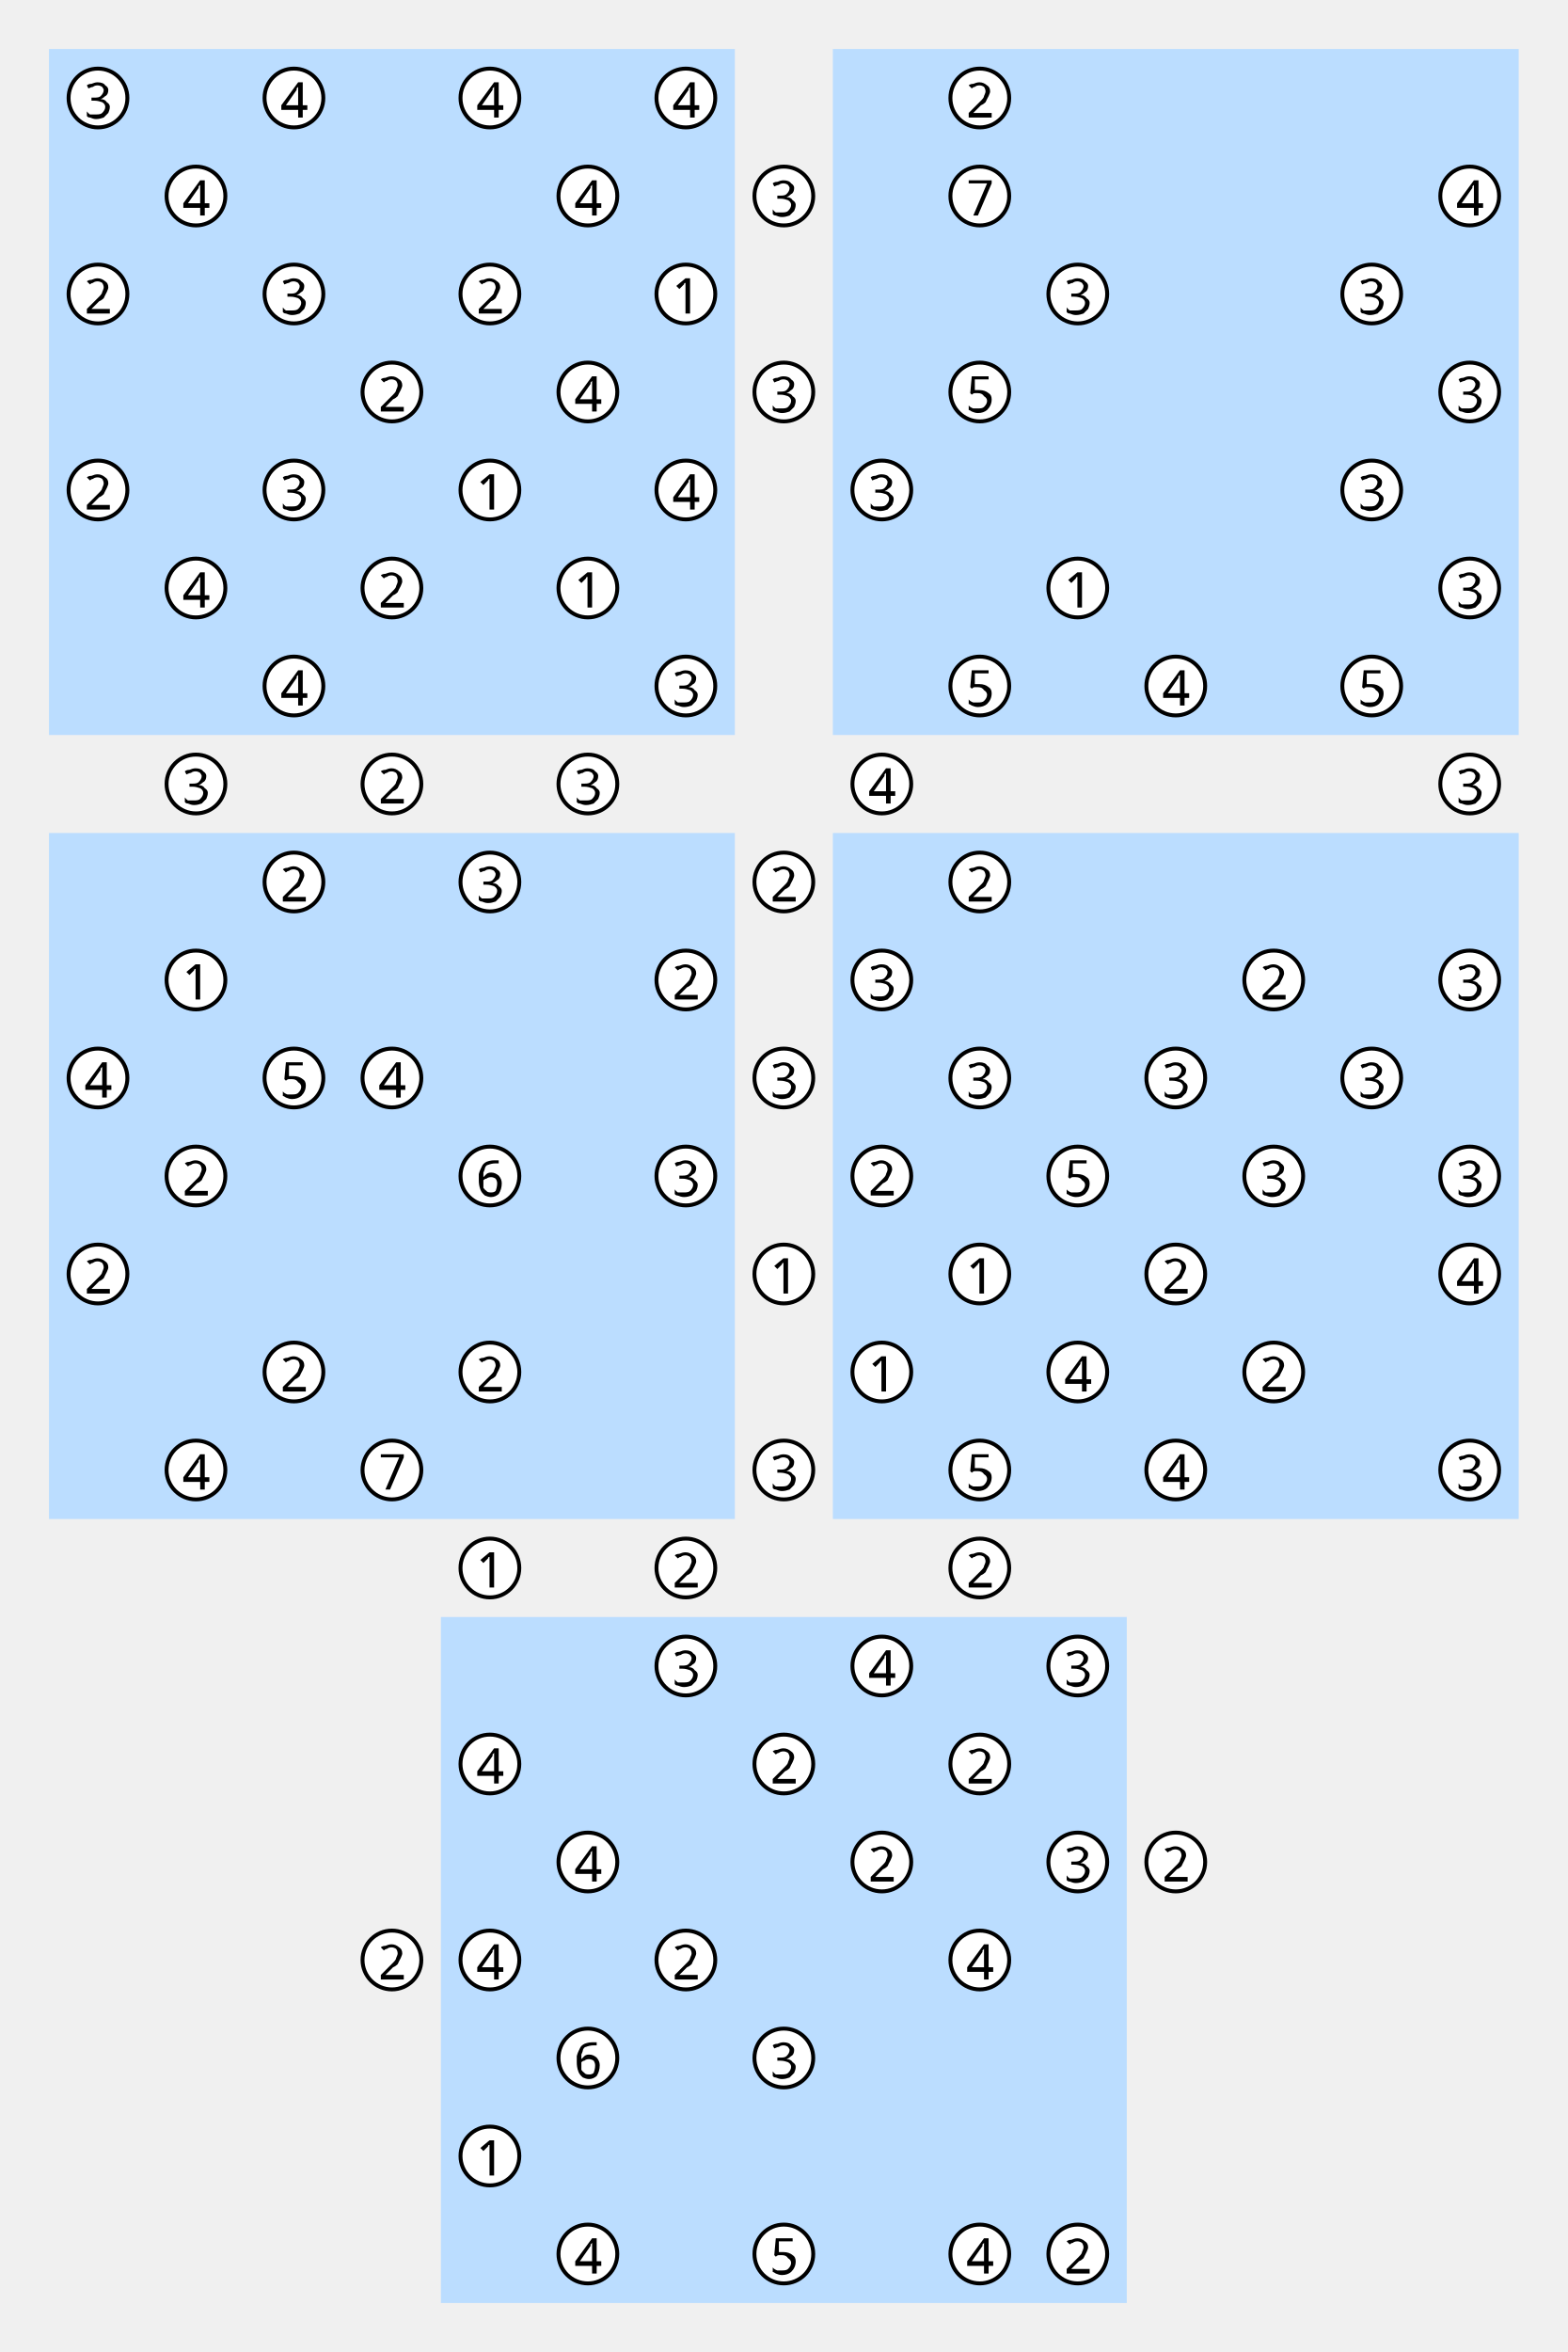
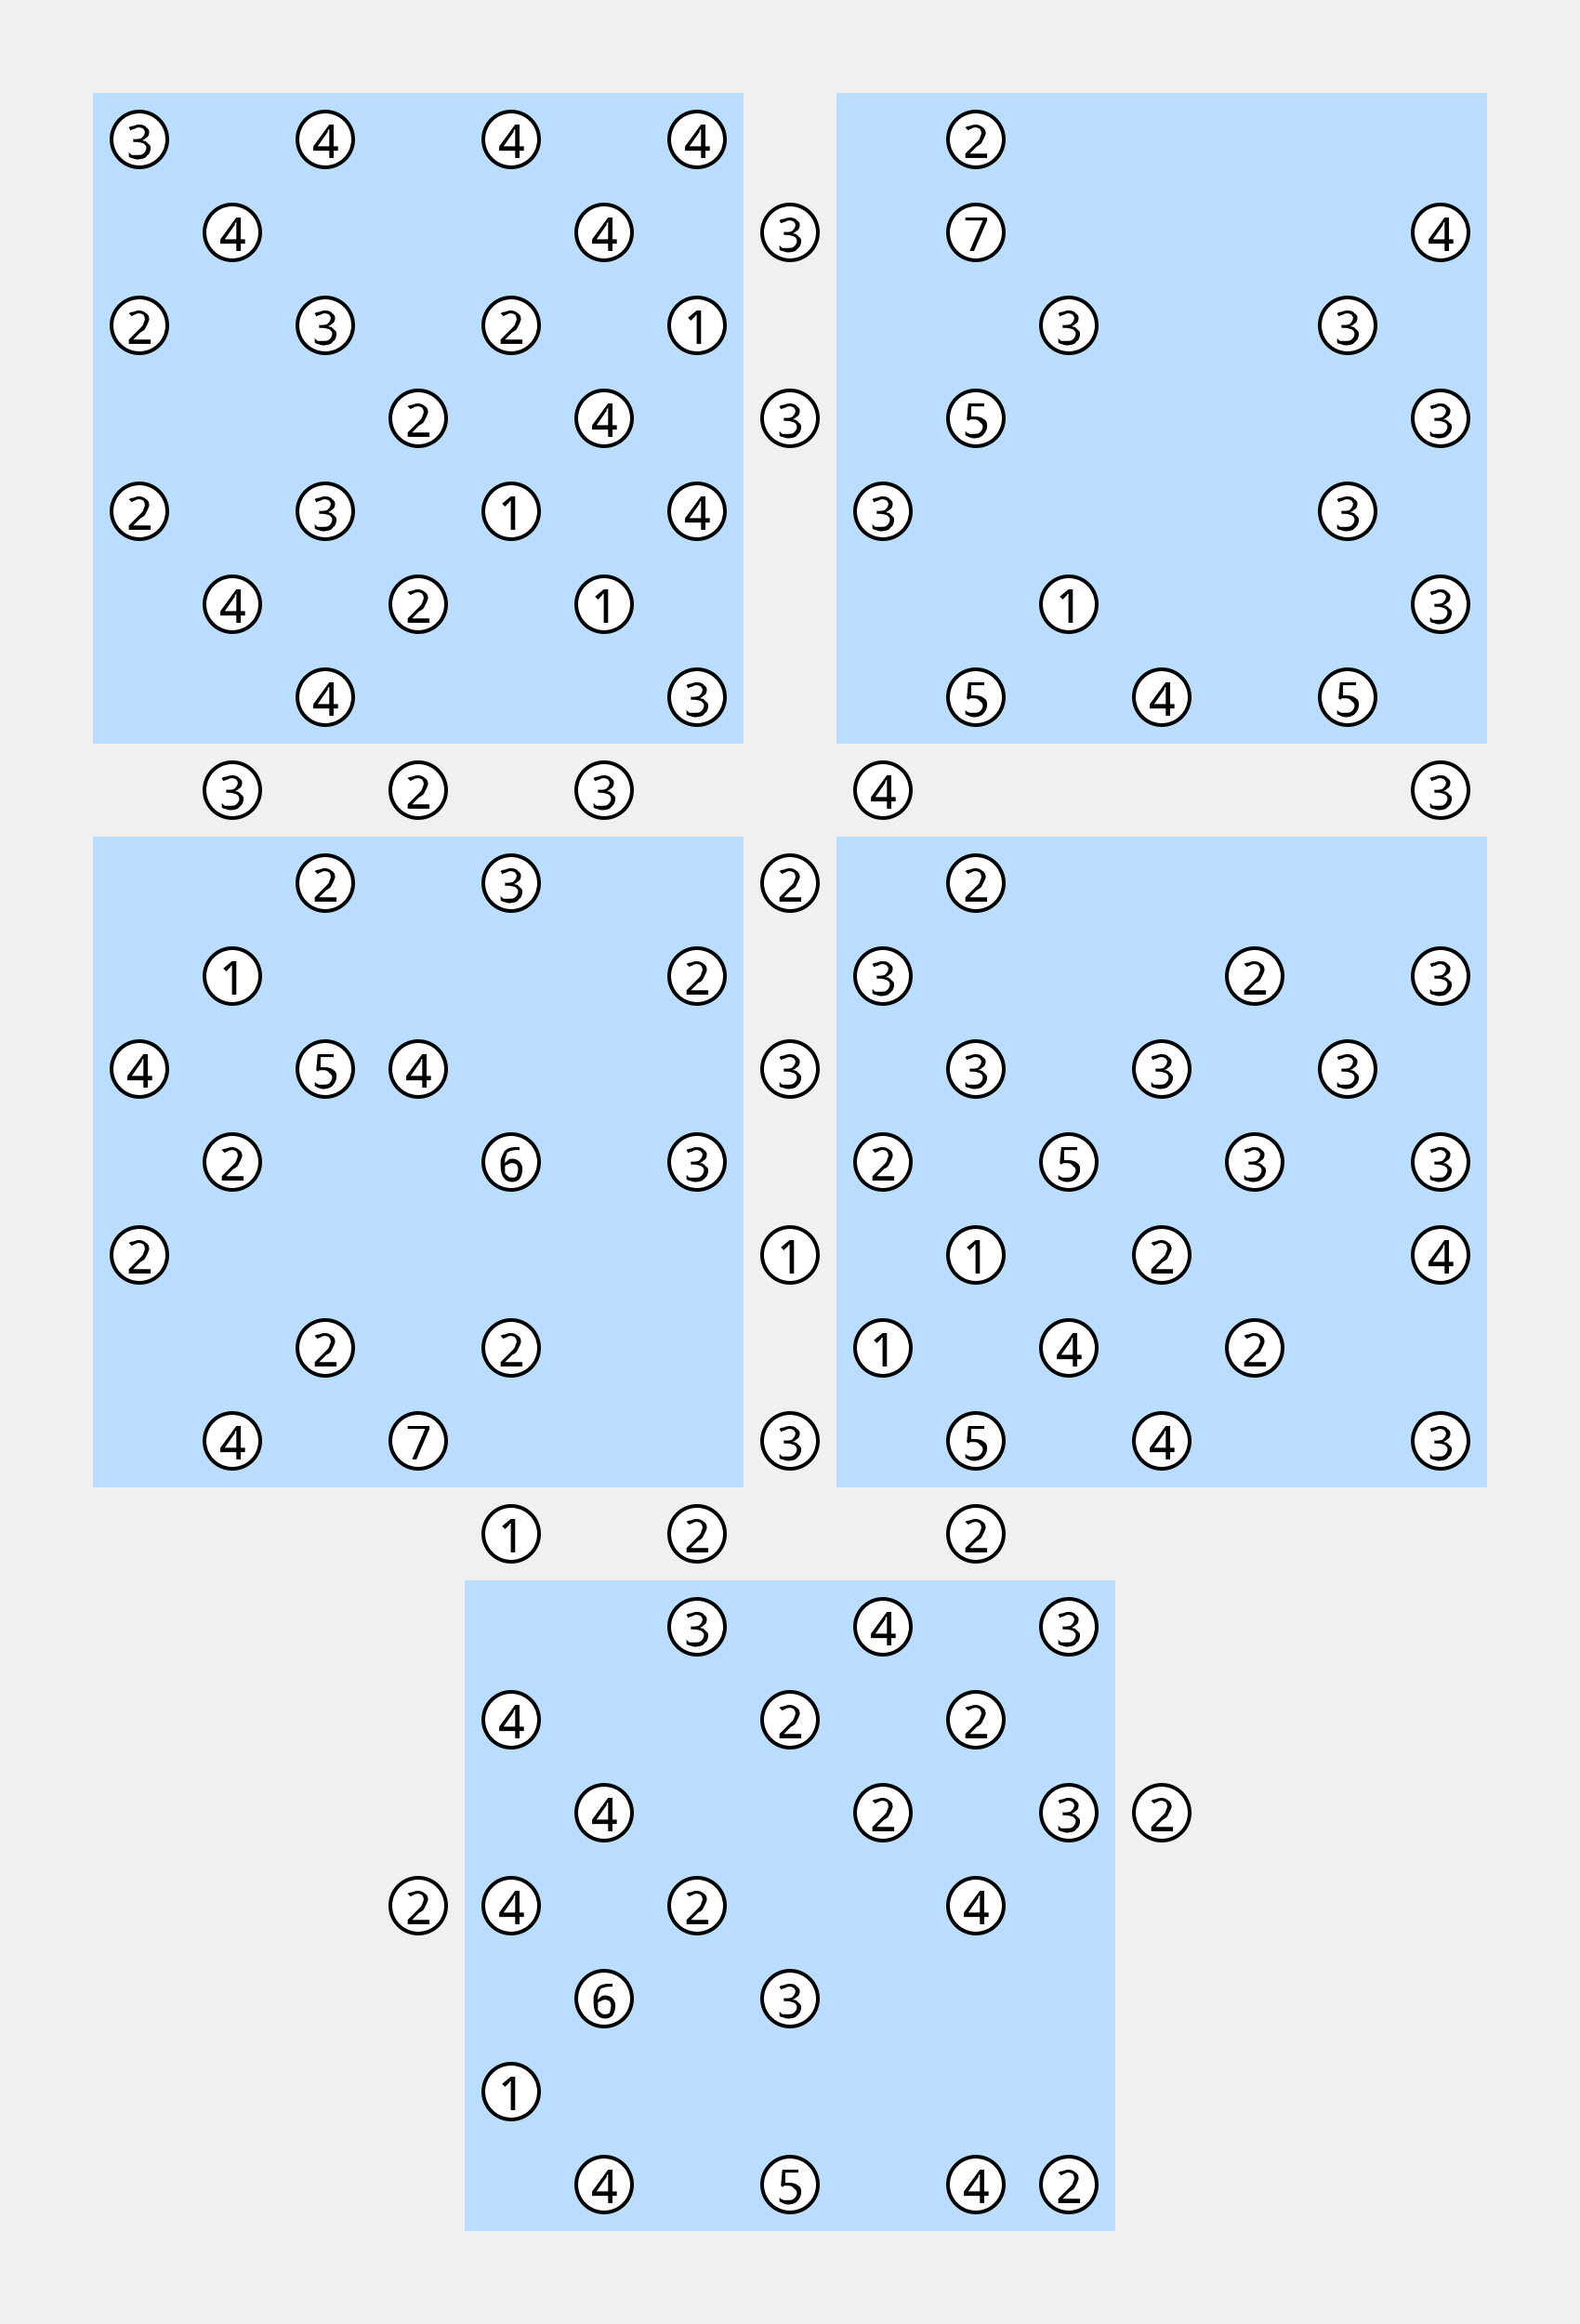
- <svg xmlns="http://www.w3.org/2000/svg" viewBox="-1 -1 16 24" fill="none" stroke="black" stroke-width=".04" font-size=".5" font-family="Presquire" text-anchor="middle">
+ <svg xmlns="http://www.w3.org/2000/svg" viewBox="-1.5 -1.5 17 25" fill="none" stroke="black" stroke-width=".04" font-size=".5" font-family="Presquire" text-anchor="middle">
  <rect stroke="none" fill="#bdf" x="-.5" y="-.5" width="7" height="7" />
  <rect stroke="none" fill="#bdf" x="7.5" y="-.5" width="7" height="7" />
  <rect stroke="none" fill="#bdf" x="-.5" y="7.5" width="7" height="7" />
  <rect stroke="none" fill="#bdf" x="7.5" y="7.5" width="7" height="7" />
  <rect stroke="none" fill="#bdf" x="3.5" y="15.5" width="7" height="7" />
  <circle fill="white" cx="9" cy="0" r=".3" />
  <text x="9" y="0.2" stroke="none" fill="black">2</text>
  <circle fill="white" cx="6" cy="0" r=".3" />
  <text x="6" y="0.2" stroke="none" fill="black">4</text>
  <circle fill="white" cx="4" cy="0" r=".3" />
  <text x="4" y="0.2" stroke="none" fill="black">4</text>
  <circle fill="white" cx="6" cy="2" r=".3" />
  <text x="6" y="2.2" stroke="none" fill="black">1</text>
  <circle fill="white" cx="2" cy="0" r=".3" />
  <text x="2" y="0.2" stroke="none" fill="black">4</text>
  <circle fill="white" cx="0" cy="0" r=".3" />
  <text x="0" y="0.2" stroke="none" fill="black">3</text>
  <circle fill="white" cx="0" cy="2" r=".3" />
  <text x="0" y="2.2" stroke="none" fill="black">2</text>
  <circle fill="white" cx="14" cy="1" r=".3" />
  <text x="14" y="1.2" stroke="none" fill="black">4</text>
  <circle fill="white" cx="9" cy="1" r=".3" />
  <text x="9" y="1.2" stroke="none" fill="black">7</text>
  <circle fill="white" cx="14" cy="3" r=".3" />
  <text x="14" y="3.2" stroke="none" fill="black">3</text>
  <circle fill="white" cx="7" cy="1" r=".3" />
  <text x="7" y="1.2" stroke="none" fill="black">3</text>
  <circle fill="white" cx="9" cy="3" r=".3" />
  <text x="9" y="3.2" stroke="none" fill="black">5</text>
  <circle fill="white" cx="7" cy="3" r=".3" />
  <text x="7" y="3.2" stroke="none" fill="black">3</text>
  <circle fill="white" cx="5" cy="1" r=".3" />
  <text x="5" y="1.2" stroke="none" fill="black">4</text>
  <circle fill="white" cx="1" cy="1" r=".3" />
  <text x="1" y="1.2" stroke="none" fill="black">4</text>
  <circle fill="white" cx="5" cy="3" r=".3" />
  <text x="5" y="3.2" stroke="none" fill="black">4</text>
  <circle fill="white" cx="1" cy="5" r=".3" />
  <text x="1" y="5.2" stroke="none" fill="black">4</text>
  <circle fill="white" cx="13" cy="2" r=".3" />
  <text x="13" y="2.2" stroke="none" fill="black">3</text>
  <circle fill="white" cx="10" cy="2" r=".3" />
  <text x="10" y="2.2" stroke="none" fill="black">3</text>
  <circle fill="white" cx="13" cy="4" r=".3" />
  <text x="13" y="4.2" stroke="none" fill="black">3</text>
  <circle fill="white" cx="10" cy="5" r=".3" />
  <text x="10" y="5.2" stroke="none" fill="black">1</text>
  <circle fill="white" cx="4" cy="2" r=".3" />
  <text x="4" y="2.2" stroke="none" fill="black">2</text>
  <circle fill="white" cx="2" cy="2" r=".3" />
  <text x="2" y="2.2" stroke="none" fill="black">3</text>
  <circle fill="white" cx="2" cy="4" r=".3" />
  <text x="2" y="4.2" stroke="none" fill="black">3</text>
  <circle fill="white" cx="0" cy="4" r=".3" />
  <text x="0" y="4.2" stroke="none" fill="black">2</text>
  <circle fill="white" cx="14" cy="5" r=".3" />
  <text x="14" y="5.2" stroke="none" fill="black">3</text>
  <circle fill="white" cx="9" cy="6" r=".3" />
  <text x="9" y="6.2" stroke="none" fill="black">5</text>
  <circle fill="white" cx="3" cy="3" r=".3" />
  <text x="3" y="3.2" stroke="none" fill="black">2</text>
  <circle fill="white" cx="3" cy="5" r=".3" />
  <text x="3" y="5.2" stroke="none" fill="black">2</text>
  <circle fill="white" cx="13" cy="6" r=".3" />
  <text x="13" y="6.2" stroke="none" fill="black">5</text>
  <circle fill="white" cx="8" cy="4" r=".3" />
  <text x="8" y="4.2" stroke="none" fill="black">3</text>
  <circle fill="white" cx="6" cy="4" r=".3" />
  <text x="6" y="4.2" stroke="none" fill="black">4</text>
  <circle fill="white" cx="8" cy="7" r=".3" />
  <text x="8" y="7.2" stroke="none" fill="black">4</text>
  <circle fill="white" cx="4" cy="4" r=".3" />
  <text x="4" y="4.2" stroke="none" fill="black">1</text>
  <circle fill="white" cx="6" cy="6" r=".3" />
  <text x="6" y="6.2" stroke="none" fill="black">3</text>
  <circle fill="white" cx="2" cy="6" r=".3" />
  <text x="2" y="6.2" stroke="none" fill="black">4</text>
  <circle fill="white" cx="0" cy="10" r=".3" />
  <text x="0" y="10.2" stroke="none" fill="black">4</text>
  <circle fill="white" cx="14" cy="7" r=".3" />
  <text x="14" y="7.2" stroke="none" fill="black">3</text>
  <circle fill="white" cx="5" cy="5" r=".3" />
  <text x="5" y="5.2" stroke="none" fill="black">1</text>
  <circle fill="white" cx="1" cy="7" r=".3" />
  <text x="1" y="7.2" stroke="none" fill="black">3</text>
  <circle fill="white" cx="11" cy="6" r=".3" />
  <text x="11" y="6.2" stroke="none" fill="black">4</text>
  <circle fill="white" cx="13" cy="10" r=".3" />
  <text x="13" y="10.2" stroke="none" fill="black">3</text>
  <circle fill="white" cx="9" cy="8" r=".3" />
  <text x="9" y="8.2" stroke="none" fill="black">2</text>
  <circle fill="white" cx="2" cy="8" r=".3" />
  <text x="2" y="8.2" stroke="none" fill="black">2</text>
  <circle fill="white" cx="14" cy="9" r=".3" />
  <text x="14" y="9.2" stroke="none" fill="black">3</text>
  <circle fill="white" cx="12" cy="9" r=".3" />
  <text x="12" y="9.2" stroke="none" fill="black">2</text>
  <circle fill="white" cx="5" cy="7" r=".3" />
  <text x="5" y="7.2" stroke="none" fill="black">3</text>
  <circle fill="white" cx="8" cy="9" r=".3" />
  <text x="8" y="9.2" stroke="none" fill="black">3</text>
  <circle fill="white" cx="3" cy="7" r=".3" />
  <text x="3" y="7.2" stroke="none" fill="black">2</text>
  <circle fill="white" cx="3" cy="10" r=".3" />
  <text x="3" y="10.2" stroke="none" fill="black">4</text>
  <circle fill="white" cx="1" cy="9" r=".3" />
  <text x="1" y="9.2" stroke="none" fill="black">1</text>
  <circle fill="white" cx="7" cy="8" r=".3" />
  <text x="7" y="8.2" stroke="none" fill="black">2</text>
  <circle fill="white" cx="4" cy="8" r=".3" />
  <text x="4" y="8.2" stroke="none" fill="black">3</text>
  <circle fill="white" cx="4" cy="11" r=".3" />
  <text x="4" y="11.2" stroke="none" fill="black">6</text>
  <circle fill="white" cx="2" cy="10" r=".3" />
  <text x="2" y="10.2" stroke="none" fill="black">5</text>
  <circle fill="white" cx="14" cy="11" r=".3" />
  <text x="14" y="11.2" stroke="none" fill="black">3</text>
  <circle fill="white" cx="6" cy="9" r=".3" />
  <text x="6" y="9.2" stroke="none" fill="black">2</text>
  <circle fill="white" cx="6" cy="11" r=".3" />
  <text x="6" y="11.2" stroke="none" fill="black">3</text>
  <circle fill="white" cx="3" cy="14" r=".3" />
  <text x="3" y="14.2" stroke="none" fill="black">7</text>
  <circle fill="white" cx="11" cy="10" r=".3" />
  <text x="11" y="10.2" stroke="none" fill="black">3</text>
  <circle fill="white" cx="9" cy="10" r=".3" />
  <text x="9" y="10.2" stroke="none" fill="black">3</text>
  <circle fill="white" cx="7" cy="10" r=".3" />
  <text x="7" y="10.2" stroke="none" fill="black">3</text>
  <circle fill="white" cx="7" cy="12" r=".3" />
  <text x="7" y="12.2" stroke="none" fill="black">1</text>
  <circle fill="white" cx="2" cy="13" r=".3" />
  <text x="2" y="13.2" stroke="none" fill="black">2</text>
  <circle fill="white" cx="0" cy="12" r=".3" />
  <text x="0" y="12.2" stroke="none" fill="black">2</text>
  <circle fill="white" cx="12" cy="11" r=".3" />
  <text x="12" y="11.2" stroke="none" fill="black">3</text>
  <circle fill="white" cx="10" cy="11" r=".3" />
  <text x="10" y="11.2" stroke="none" fill="black">5</text>
  <circle fill="white" cx="8" cy="11" r=".3" />
  <text x="8" y="11.2" stroke="none" fill="black">2</text>
  <circle fill="white" cx="8" cy="13" r=".3" />
  <text x="8" y="13.2" stroke="none" fill="black">1</text>
  <circle fill="white" cx="10" cy="13" r=".3" />
  <text x="10" y="13.2" stroke="none" fill="black">4</text>
  <circle fill="white" cx="4" cy="13" r=".3" />
  <text x="4" y="13.2" stroke="none" fill="black">2</text>
  <circle fill="white" cx="1" cy="11" r=".3" />
  <text x="1" y="11.2" stroke="none" fill="black">2</text>
  <circle fill="white" cx="1" cy="14" r=".3" />
  <text x="1" y="14.2" stroke="none" fill="black">4</text>
  <circle fill="white" cx="14" cy="12" r=".3" />
  <text x="14" y="12.2" stroke="none" fill="black">4</text>
  <circle fill="white" cx="11" cy="12" r=".3" />
  <text x="11" y="12.2" stroke="none" fill="black">2</text>
  <circle fill="white" cx="14" cy="14" r=".3" />
  <text x="14" y="14.2" stroke="none" fill="black">3</text>
  <circle fill="white" cx="12" cy="13" r=".3" />
  <text x="12" y="13.2" stroke="none" fill="black">2</text>
  <circle fill="white" cx="11" cy="14" r=".3" />
  <text x="11" y="14.2" stroke="none" fill="black">4</text>
  <circle fill="white" cx="9" cy="14" r=".3" />
  <text x="9" y="14.2" stroke="none" fill="black">5</text>
  <circle fill="white" cx="9" cy="12" r=".3" />
  <text x="9" y="12.2" stroke="none" fill="black">1</text>
  <circle fill="white" cx="7" cy="14" r=".3" />
  <text x="7" y="14.2" stroke="none" fill="black">3</text>
  <circle fill="white" cx="5" cy="18" r=".3" />
  <text x="5" y="18.2" stroke="none" fill="black">4</text>
  <circle fill="white" cx="5" cy="20" r=".3" />
  <text x="5" y="20.2" stroke="none" fill="black">6</text>
  <circle fill="white" cx="8" cy="18" r=".3" />
  <text x="8" y="18.2" stroke="none" fill="black">2</text>
  <circle fill="white" cx="6" cy="16" r=".3" />
  <text x="6" y="16.2" stroke="none" fill="black">3</text>
  <circle fill="white" cx="6" cy="15" r=".3" />
  <text x="6" y="15.2" stroke="none" fill="black">2</text>
  <circle fill="white" cx="9" cy="15" r=".3" />
  <text x="9" y="15.2" stroke="none" fill="black">2</text>
  <circle fill="white" cx="8" cy="16" r=".3" />
  <text x="8" y="16.2" stroke="none" fill="black">4</text>
  <circle fill="white" cx="5" cy="22" r=".3" />
  <text x="5" y="22.2" stroke="none" fill="black">4</text>
  <circle fill="white" cx="4" cy="19" r=".3" />
  <text x="4" y="19.2" stroke="none" fill="black">4</text>
  <circle fill="white" cx="4" cy="21" r=".3" />
  <text x="4" y="21.2" stroke="none" fill="black">1</text>
  <circle fill="white" cx="7" cy="20" r=".3" />
  <text x="7" y="20.2" stroke="none" fill="black">3</text>
  <circle fill="white" cx="4" cy="17" r=".3" />
  <text x="4" y="17.2" stroke="none" fill="black">4</text>
  <circle fill="white" cx="6" cy="19" r=".3" />
  <text x="6" y="19.2" stroke="none" fill="black">2</text>
  <circle fill="white" cx="9" cy="19" r=".3" />
  <text x="9" y="19.2" stroke="none" fill="black">4</text>
  <circle fill="white" cx="7" cy="22" r=".3" />
  <text x="7" y="22.2" stroke="none" fill="black">5</text>
  <circle fill="white" cx="7" cy="17" r=".3" />
  <text x="7" y="17.2" stroke="none" fill="black">2</text>
  <circle fill="white" cx="9" cy="17" r=".3" />
  <text x="9" y="17.2" stroke="none" fill="black">2</text>
  <circle fill="white" cx="10" cy="16" r=".3" />
  <text x="10" y="16.2" stroke="none" fill="black">3</text>
  <circle fill="white" cx="10" cy="18" r=".3" />
  <text x="10" y="18.2" stroke="none" fill="black">3</text>
  <circle fill="white" cx="11" cy="18" r=".3" />
  <text x="11" y="18.2" stroke="none" fill="black">2</text>
  <circle fill="white" cx="9" cy="22" r=".3" />
  <text x="9" y="22.2" stroke="none" fill="black">4</text>
  <circle fill="white" cx="10" cy="22" r=".3" />
  <text x="10" y="22.2" stroke="none" fill="black">2</text>
  <circle fill="white" cx="4" cy="15" r=".3" />
  <text x="4" y="15.2" stroke="none" fill="black">1</text>
  <circle fill="white" cx="3" cy="19" r=".3" />
  <text x="3" y="19.2" stroke="none" fill="black">2</text>
</svg>
